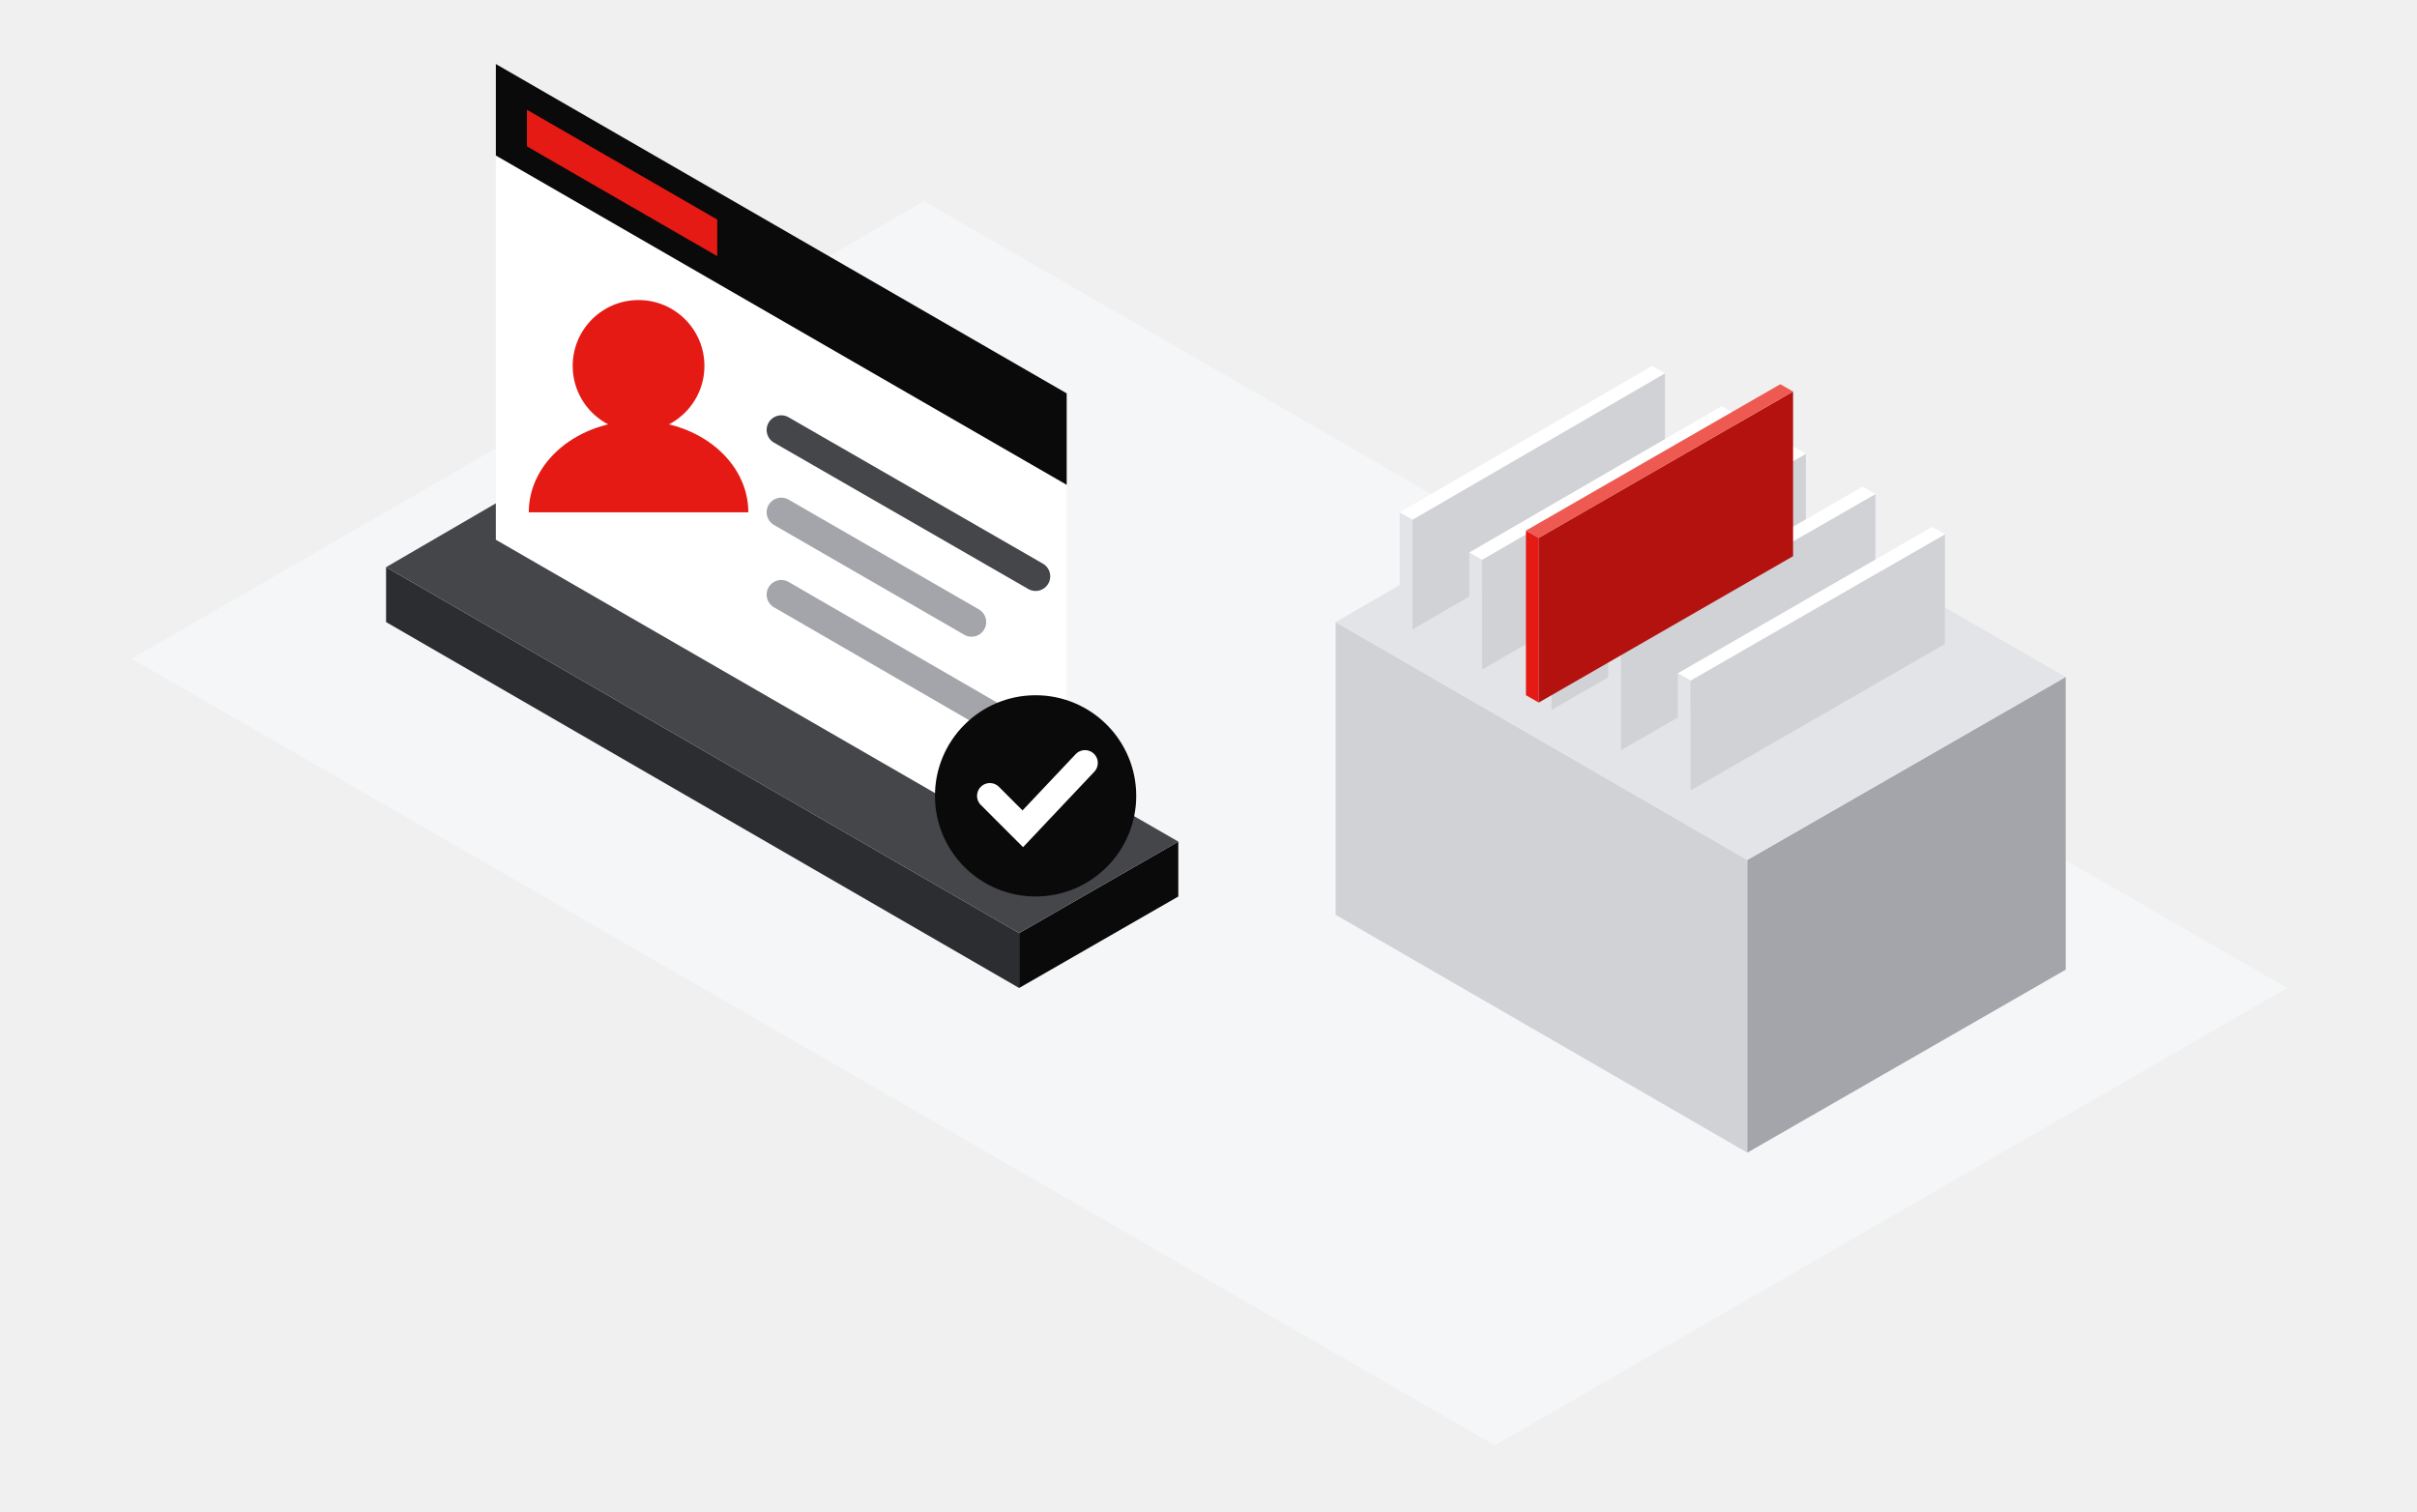
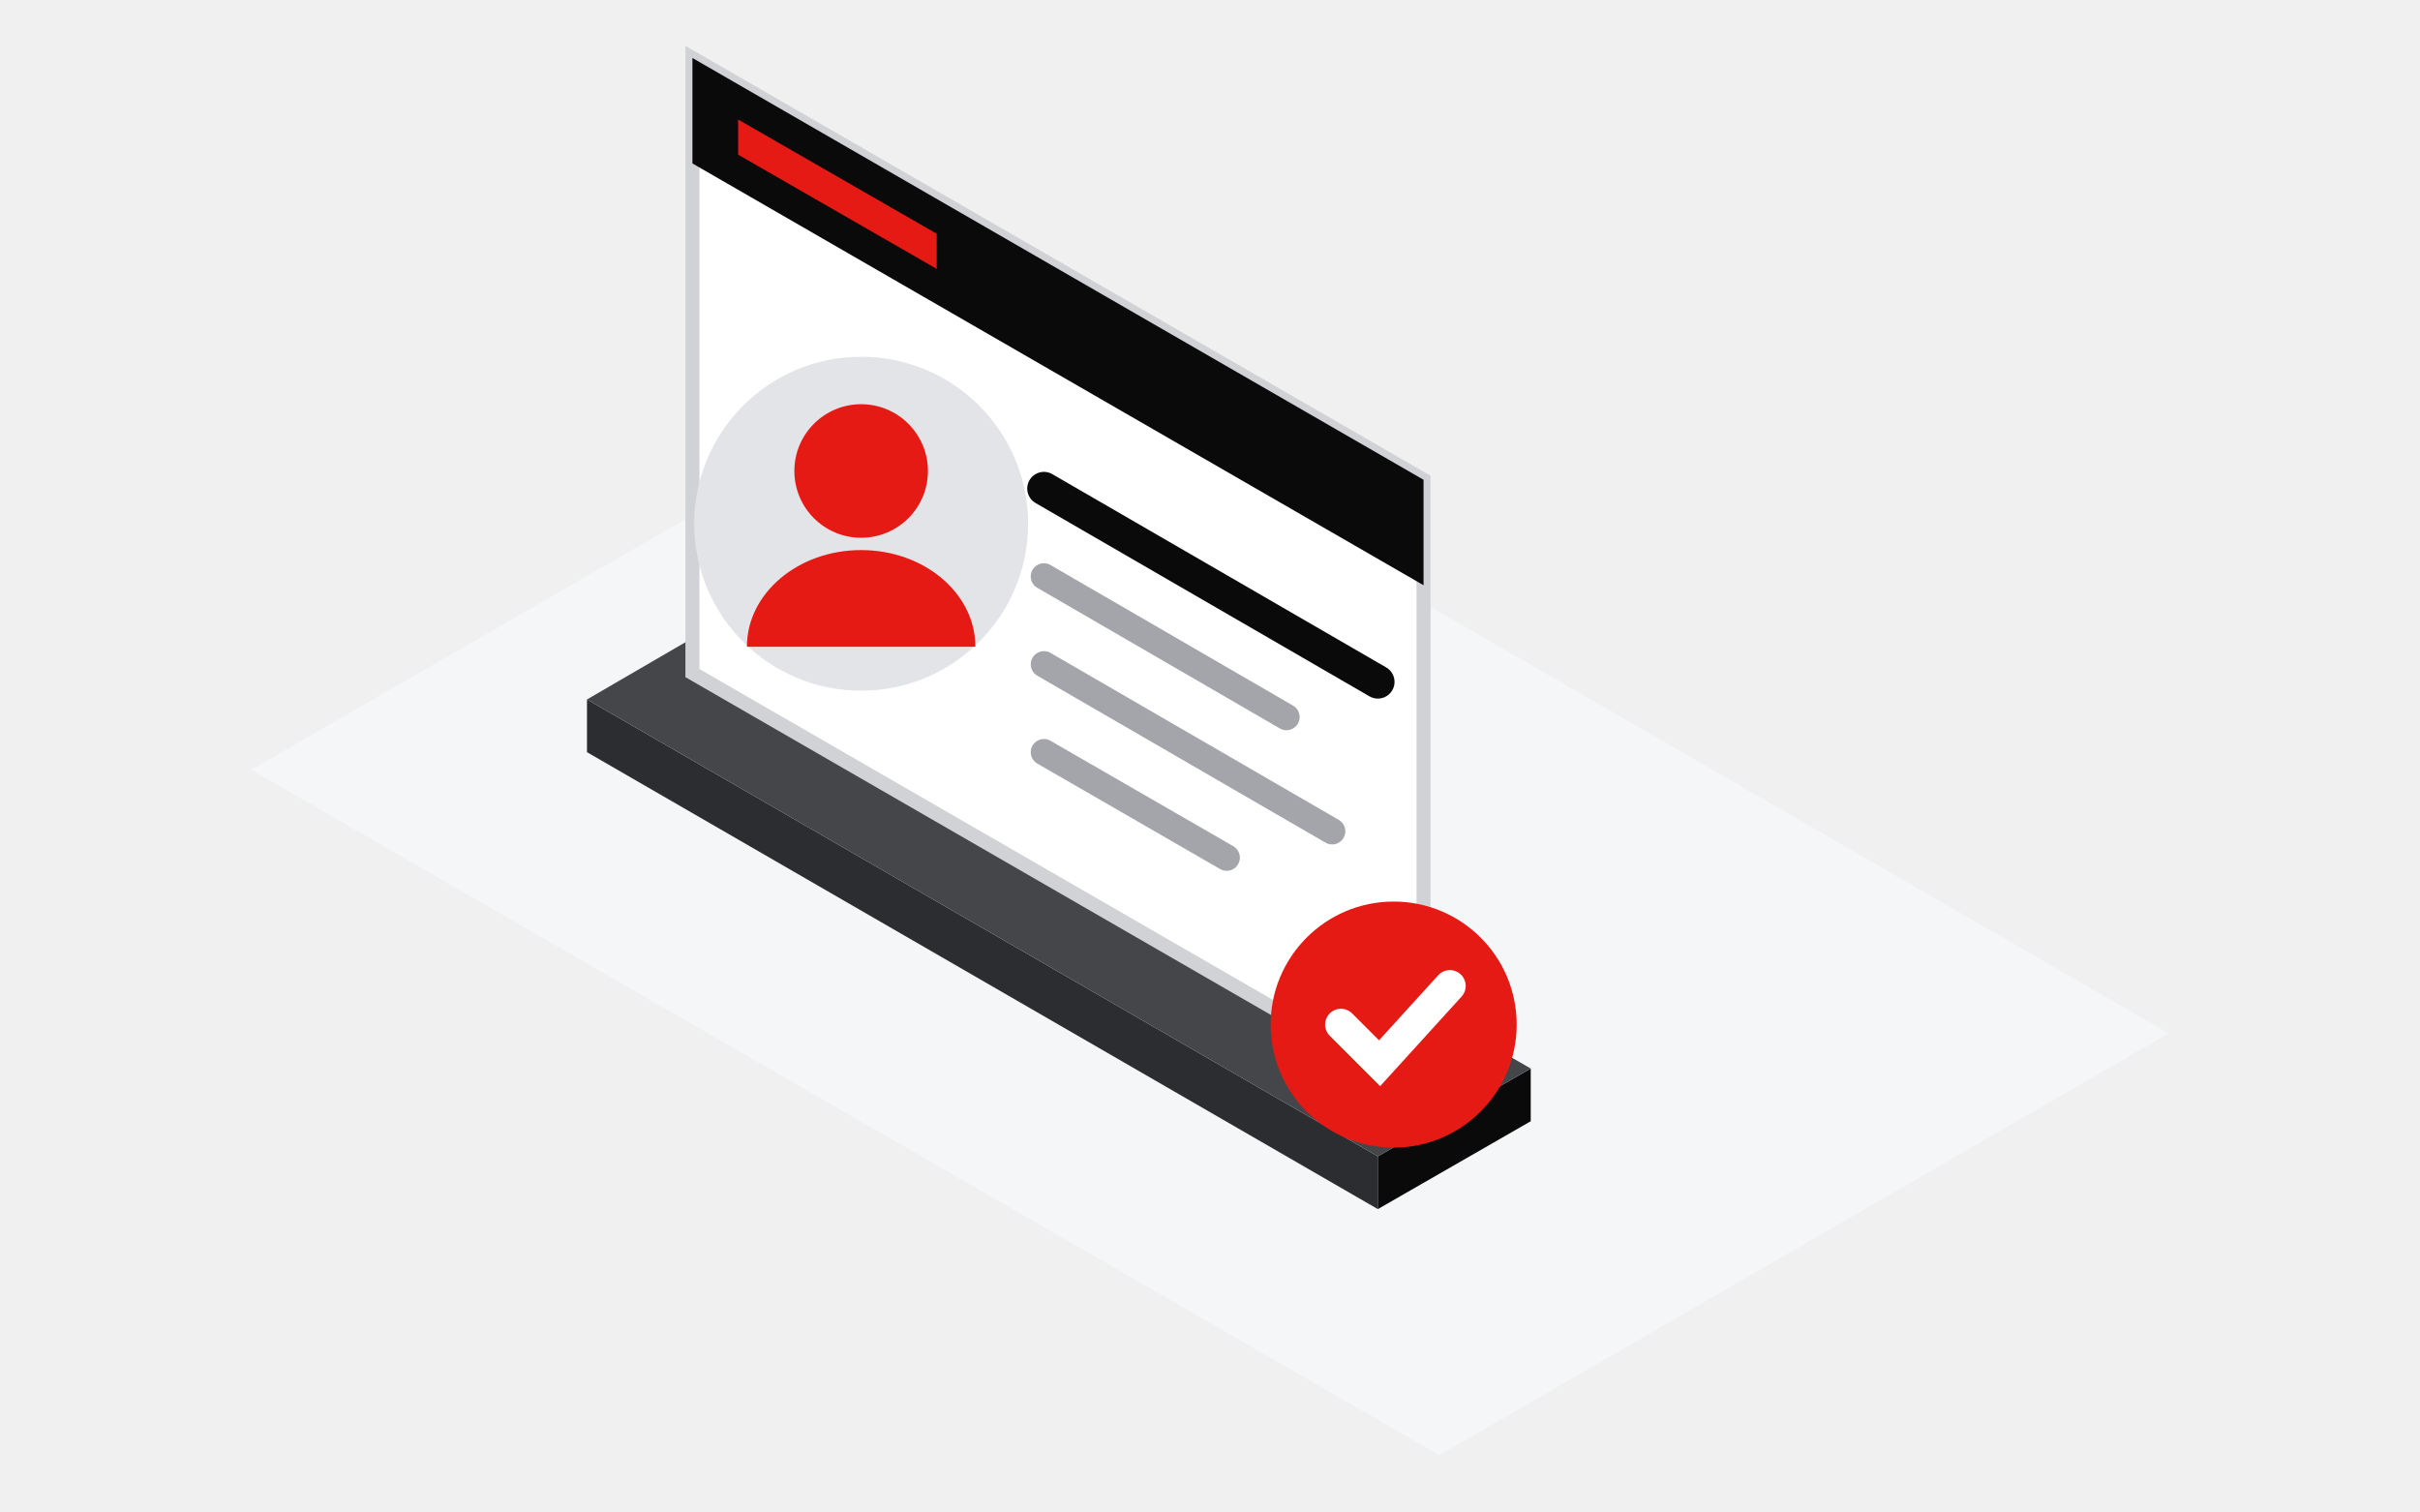
- <svg xmlns="http://www.w3.org/2000/svg" viewBox="-50.5 -17.0 132.1 82.6">
-   <polygon points="0.0,-6.0 74.5,37.0 31.2,62.0 -43.3,19.0" fill="#F5F6F7" />
-   <polygon points="22.5,33.0 45.0,46.0 45.0,30.0 22.5,17.0" fill="#D0D2D6" />
-   <polygon points="62.4,36.0 45.0,46.0 45.0,30.0 62.4,20.0" fill="#A3A5AA" />
-   <polygon points="39.8,7.0 62.4,20.0 45.0,30.0 22.5,17.0" fill="#E3E4E7" />
-   <polygon points="26.0,17.0 26.7,17.4 26.7,11.4 26.0,11.0" fill="#E3E4E7" />
-   <polygon points="40.5,9.4 26.7,17.4 26.7,11.4 40.5,3.4" fill="#D0D2D6" />
-   <polygon points="39.8,3.0 40.5,3.4 26.7,11.4 26.0,11.0" fill="#FFFFFF" />
-   <polygon points="29.8,19.2 30.5,19.6 30.5,13.6 29.8,13.2" fill="#E3E4E7" />
-   <polygon points="44.3,11.6 30.5,19.6 30.5,13.6 44.3,5.6" fill="#D0D2D6" />
-   <polygon points="43.6,5.2 44.3,5.6 30.5,13.6 29.8,13.2" fill="#FFFFFF" />
-   <polygon points="33.6,21.4 34.3,21.8 34.3,15.8 33.6,15.4" fill="#E3E4E7" />
-   <polygon points="48.2,13.8 34.3,21.8 34.3,15.8 48.2,7.8" fill="#D0D2D6" />
-   <polygon points="47.5,7.4 48.2,7.8 34.3,15.8 33.6,15.4" fill="#FFFFFF" />
-   <polygon points="37.4,23.6 38.1,24.0 38.1,18.0 37.4,17.6" fill="#E3E4E7" />
-   <polygon points="52.0,16.0 38.1,24.0 38.1,18.0 52.0,10.0" fill="#D0D2D6" />
-   <polygon points="51.3,9.6 52.0,10.0 38.1,18.0 37.4,17.6" fill="#FFFFFF" />
-   <polygon points="41.2,25.8 41.9,26.2 41.9,20.2 41.2,19.8" fill="#E3E4E7" />
-   <polygon points="55.8,18.2 41.9,26.2 41.9,20.2 55.8,12.2" fill="#D0D2D6" />
-   <polygon points="55.1,11.8 55.8,12.2 41.9,20.2 41.2,19.8" fill="#FFFFFF" />
-   <polygon points="32.9,21.0 33.6,21.4 33.6,12.4 32.9,12.0" fill="#E51A14" />
-   <polygon points="47.5,13.4 33.6,21.4 33.6,12.4 47.5,4.4" fill="#B3120F" />
-   <polygon points="46.8,4.0 47.5,4.4 33.6,12.4 32.9,12.0" fill="#EE5A51" />
-   <polygon points="-29.4,17.0 5.2,37.0 5.2,34.0 -29.4,14.0" fill="#2C2D30" />
-   <polygon points="13.9,32.0 5.2,37.0 5.2,34.0 13.9,29.0" fill="#0A0A0B" />
-   <polygon points="-20.8,9.0 13.9,29.0 5.2,34.0 -29.4,14.0" fill="#44464A" />
-   <polygon points="-23.4,12.5 7.8,30.5 7.8,4.5 -23.4,-13.5" fill="#FFFFFF" />
-   <polygon points="-23.4,-8.5 7.8,9.5 7.8,4.5 -23.4,-13.5" fill="#0A0A0B" />
-   <polygon points="-21.7,-9.0 -11.3,-3.0 -11.3,-5.0 -21.7,-11.0" fill="#E51A14" />
-   <circle cx="-15.6" cy="3.0" r="3.6" fill="#E51A14" />
-   <path d="M-21.6,11.0 a6,5 0 0 1 12,0z" fill="#E51A14" />
-   <line x1="-7.8" y1="6.5" x2="6.1" y2="14.5" stroke="#44464A" stroke-width="1.6" stroke-linecap="round" />
-   <line x1="-7.8" y1="11.0" x2="2.6" y2="17.0" stroke="#A3A5AA" stroke-width="1.6" stroke-linecap="round" />
-   <line x1="-7.8" y1="15.5" x2="4.3" y2="22.5" stroke="#A3A5AA" stroke-width="1.6" stroke-linecap="round" />
-   <circle cx="6.1" cy="26.5" r="5.5" fill="#0A0A0B" />
-   <path d="M3.6,26.5 l1.8,1.8 3.4,-3.6" stroke="#FFFFFF" stroke-width="1.4" fill="none" stroke-linecap="round" />
+ <svg xmlns="http://www.w3.org/2000/svg" viewBox="-55.9 -27.8 137.7 86.0">
+   <polygon points="0,-8 67.5,31 26,55 -41.6,16" fill="#F5F6F7" />
+   <polygon points="-22.5,15 22.5,41 22.5,38 -22.5,12" fill="#2C2D30" />
+   <polygon points="31.2,36 22.5,41 22.5,38 31.2,33" fill="#0A0A0B" />
+   <polygon points="-13.9,7 31.2,33 22.5,38 -22.5,12" fill="#44464A" />
+   <polygon points="-16.5,10.5 25.1,34.5 25.1,-0.5 -16.5,-24.5" fill="#FFFFFF" stroke="#D0D2D6" stroke-width=".8" />
+   <polygon points="-16.5,-18.5 25.1,5.5 25.1,-0.5 -16.5,-24.5" fill="#0A0A0B" />
+   <polygon points="-13.9,-19 -2.6,-12.5 -2.6,-14.5 -13.9,-21" fill="#E51A14" />
+   <circle cx="-6.9" cy="2" r="9.5" fill="#E3E4E7" />
+   <circle cx="-6.9" cy="-1" r="3.8" fill="#E51A14" />
+   <path d="M-13.4,9 a6.5,5.5 0 0 1 13,0z" fill="#E51A14" />
+   <line x1="3.5" y1="0" x2="22.5" y2="11" stroke="#0A0A0B" stroke-width="1.9" stroke-linecap="round" />
+   <line x1="3.5" y1="5" x2="17.3" y2="13" stroke="#A3A5AA" stroke-width="1.5" stroke-linecap="round" />
+   <line x1="3.5" y1="10" x2="19.9" y2="19.5" stroke="#A3A5AA" stroke-width="1.5" stroke-linecap="round" />
+   <line x1="3.5" y1="15" x2="13.9" y2="21" stroke="#A3A5AA" stroke-width="1.5" stroke-linecap="round" />
+   <circle cx="23.4" cy="30.5" r="7" fill="#E51A14" />
+   <path d="M20.4,30.5 l2.2,2.2 4,-4.4" stroke="#FFFFFF" stroke-width="1.8" fill="none" stroke-linecap="round" />
</svg>
